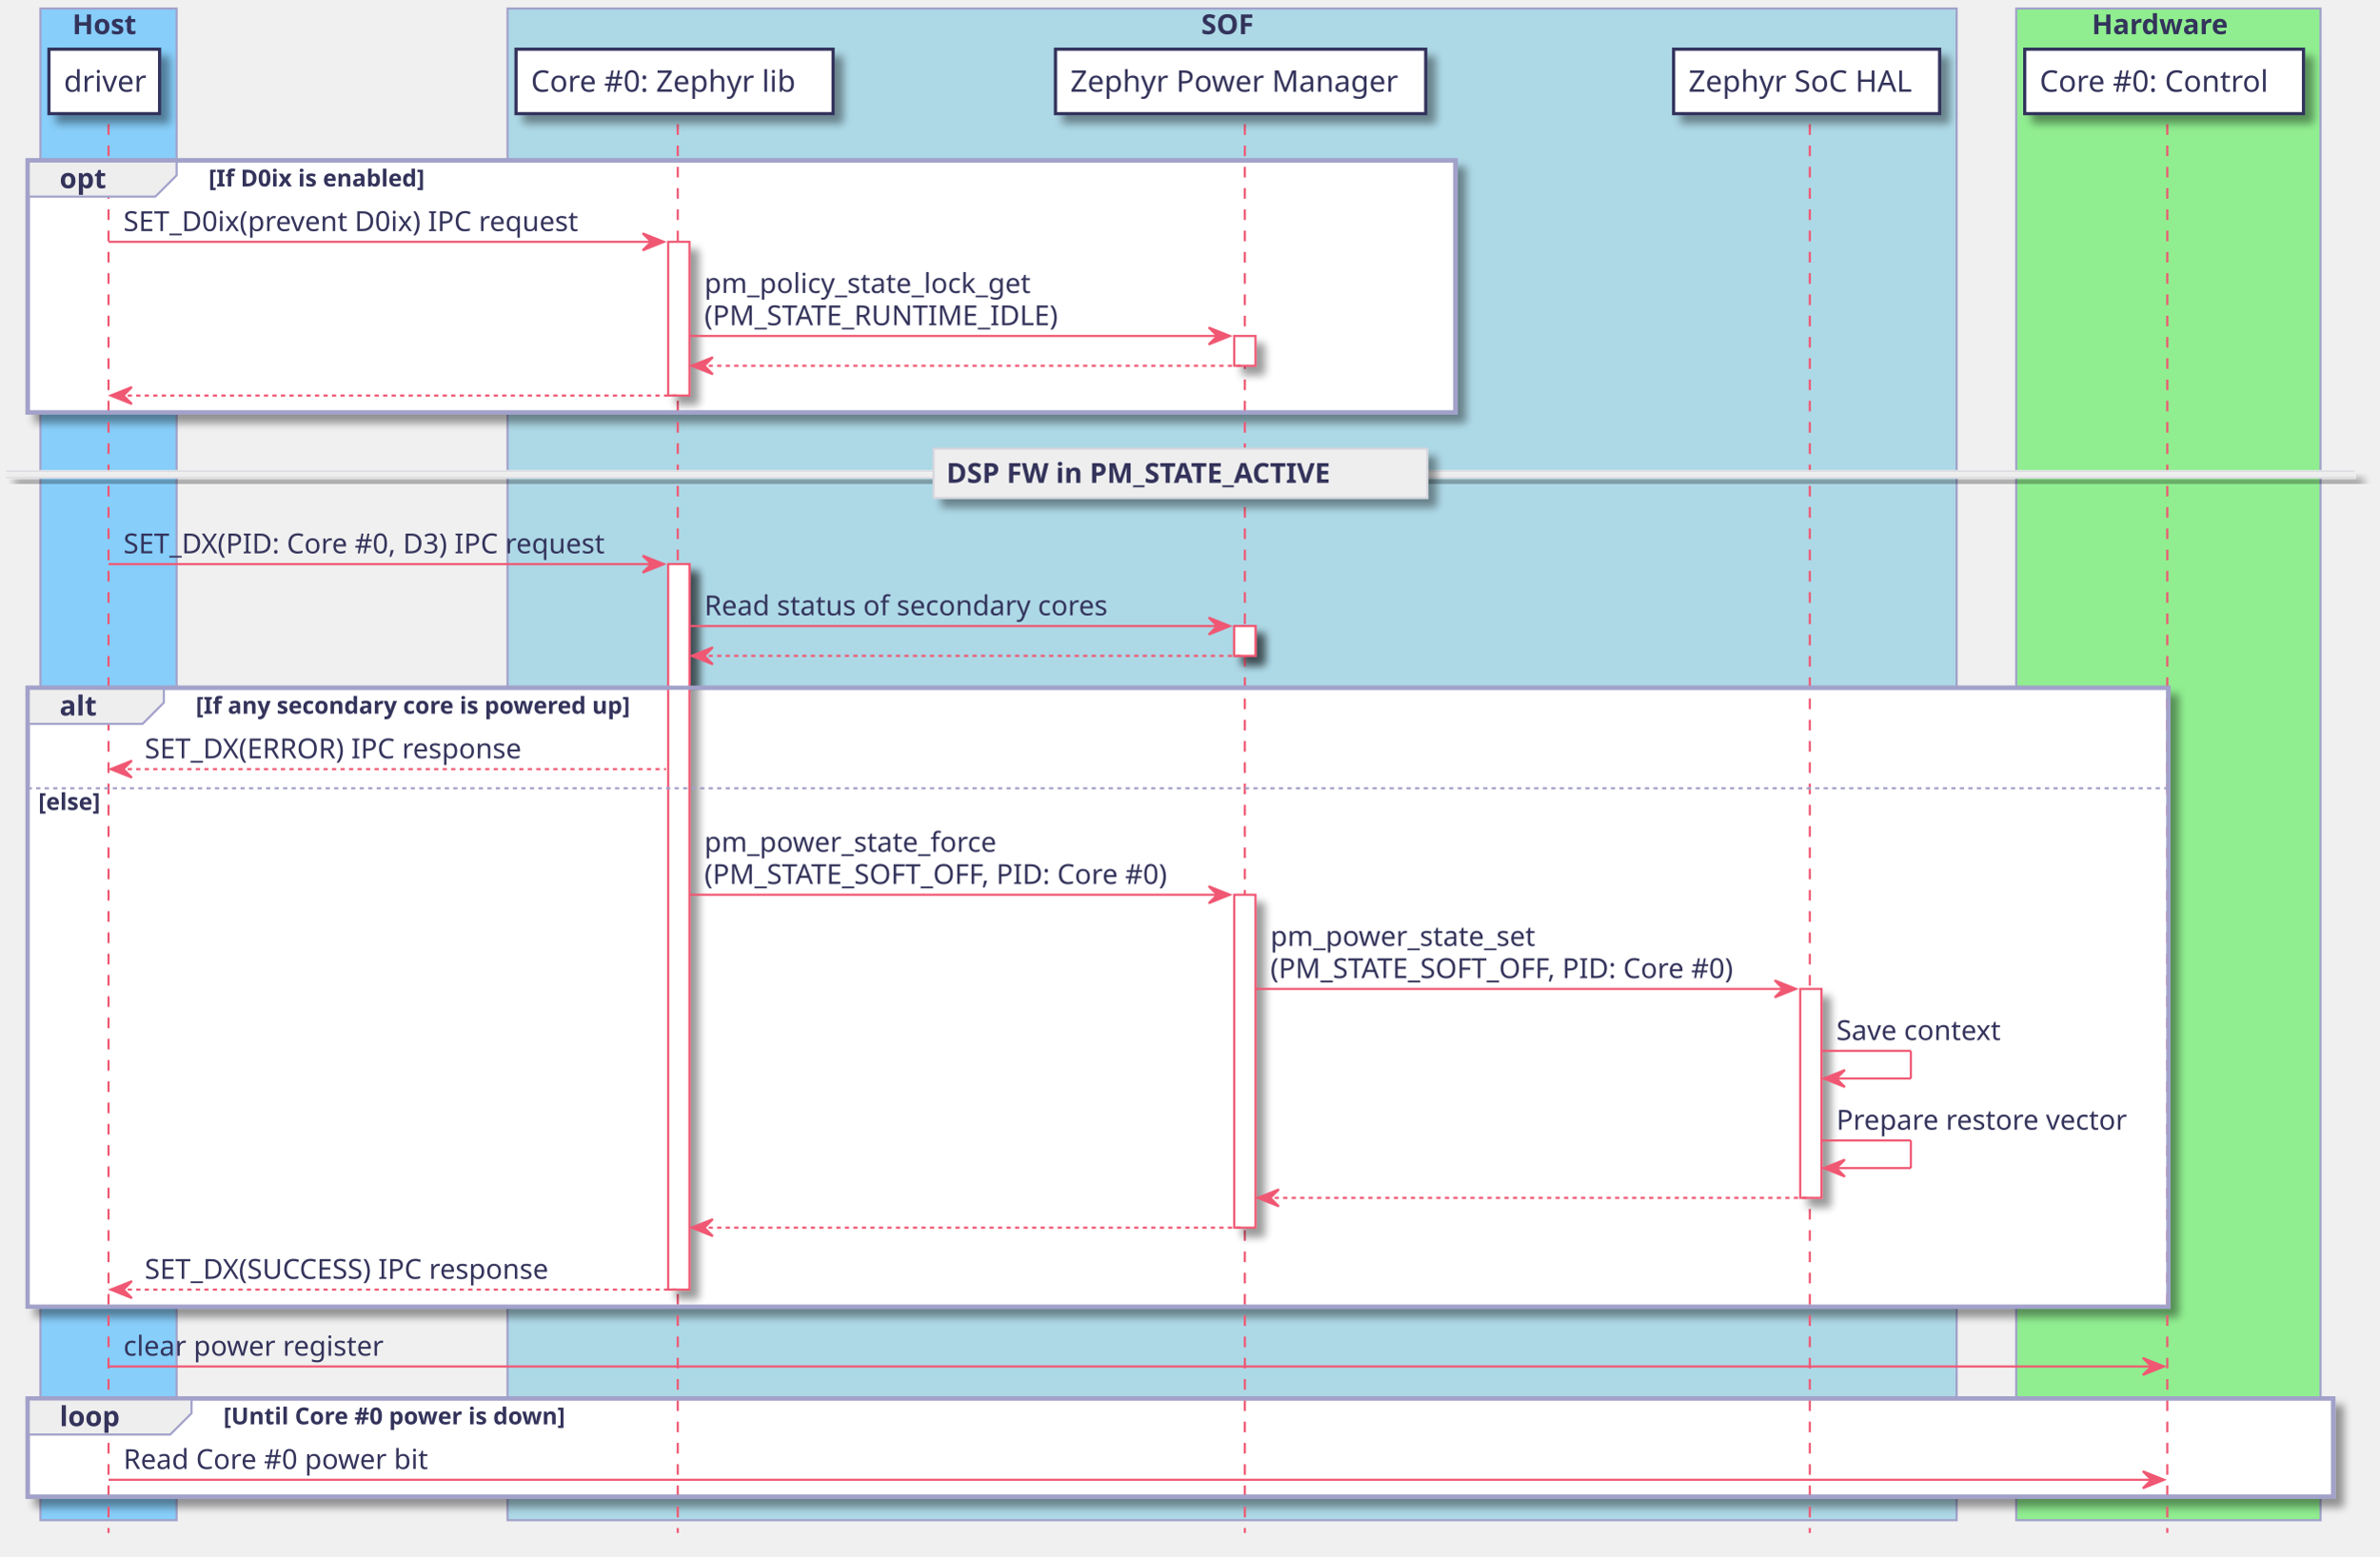
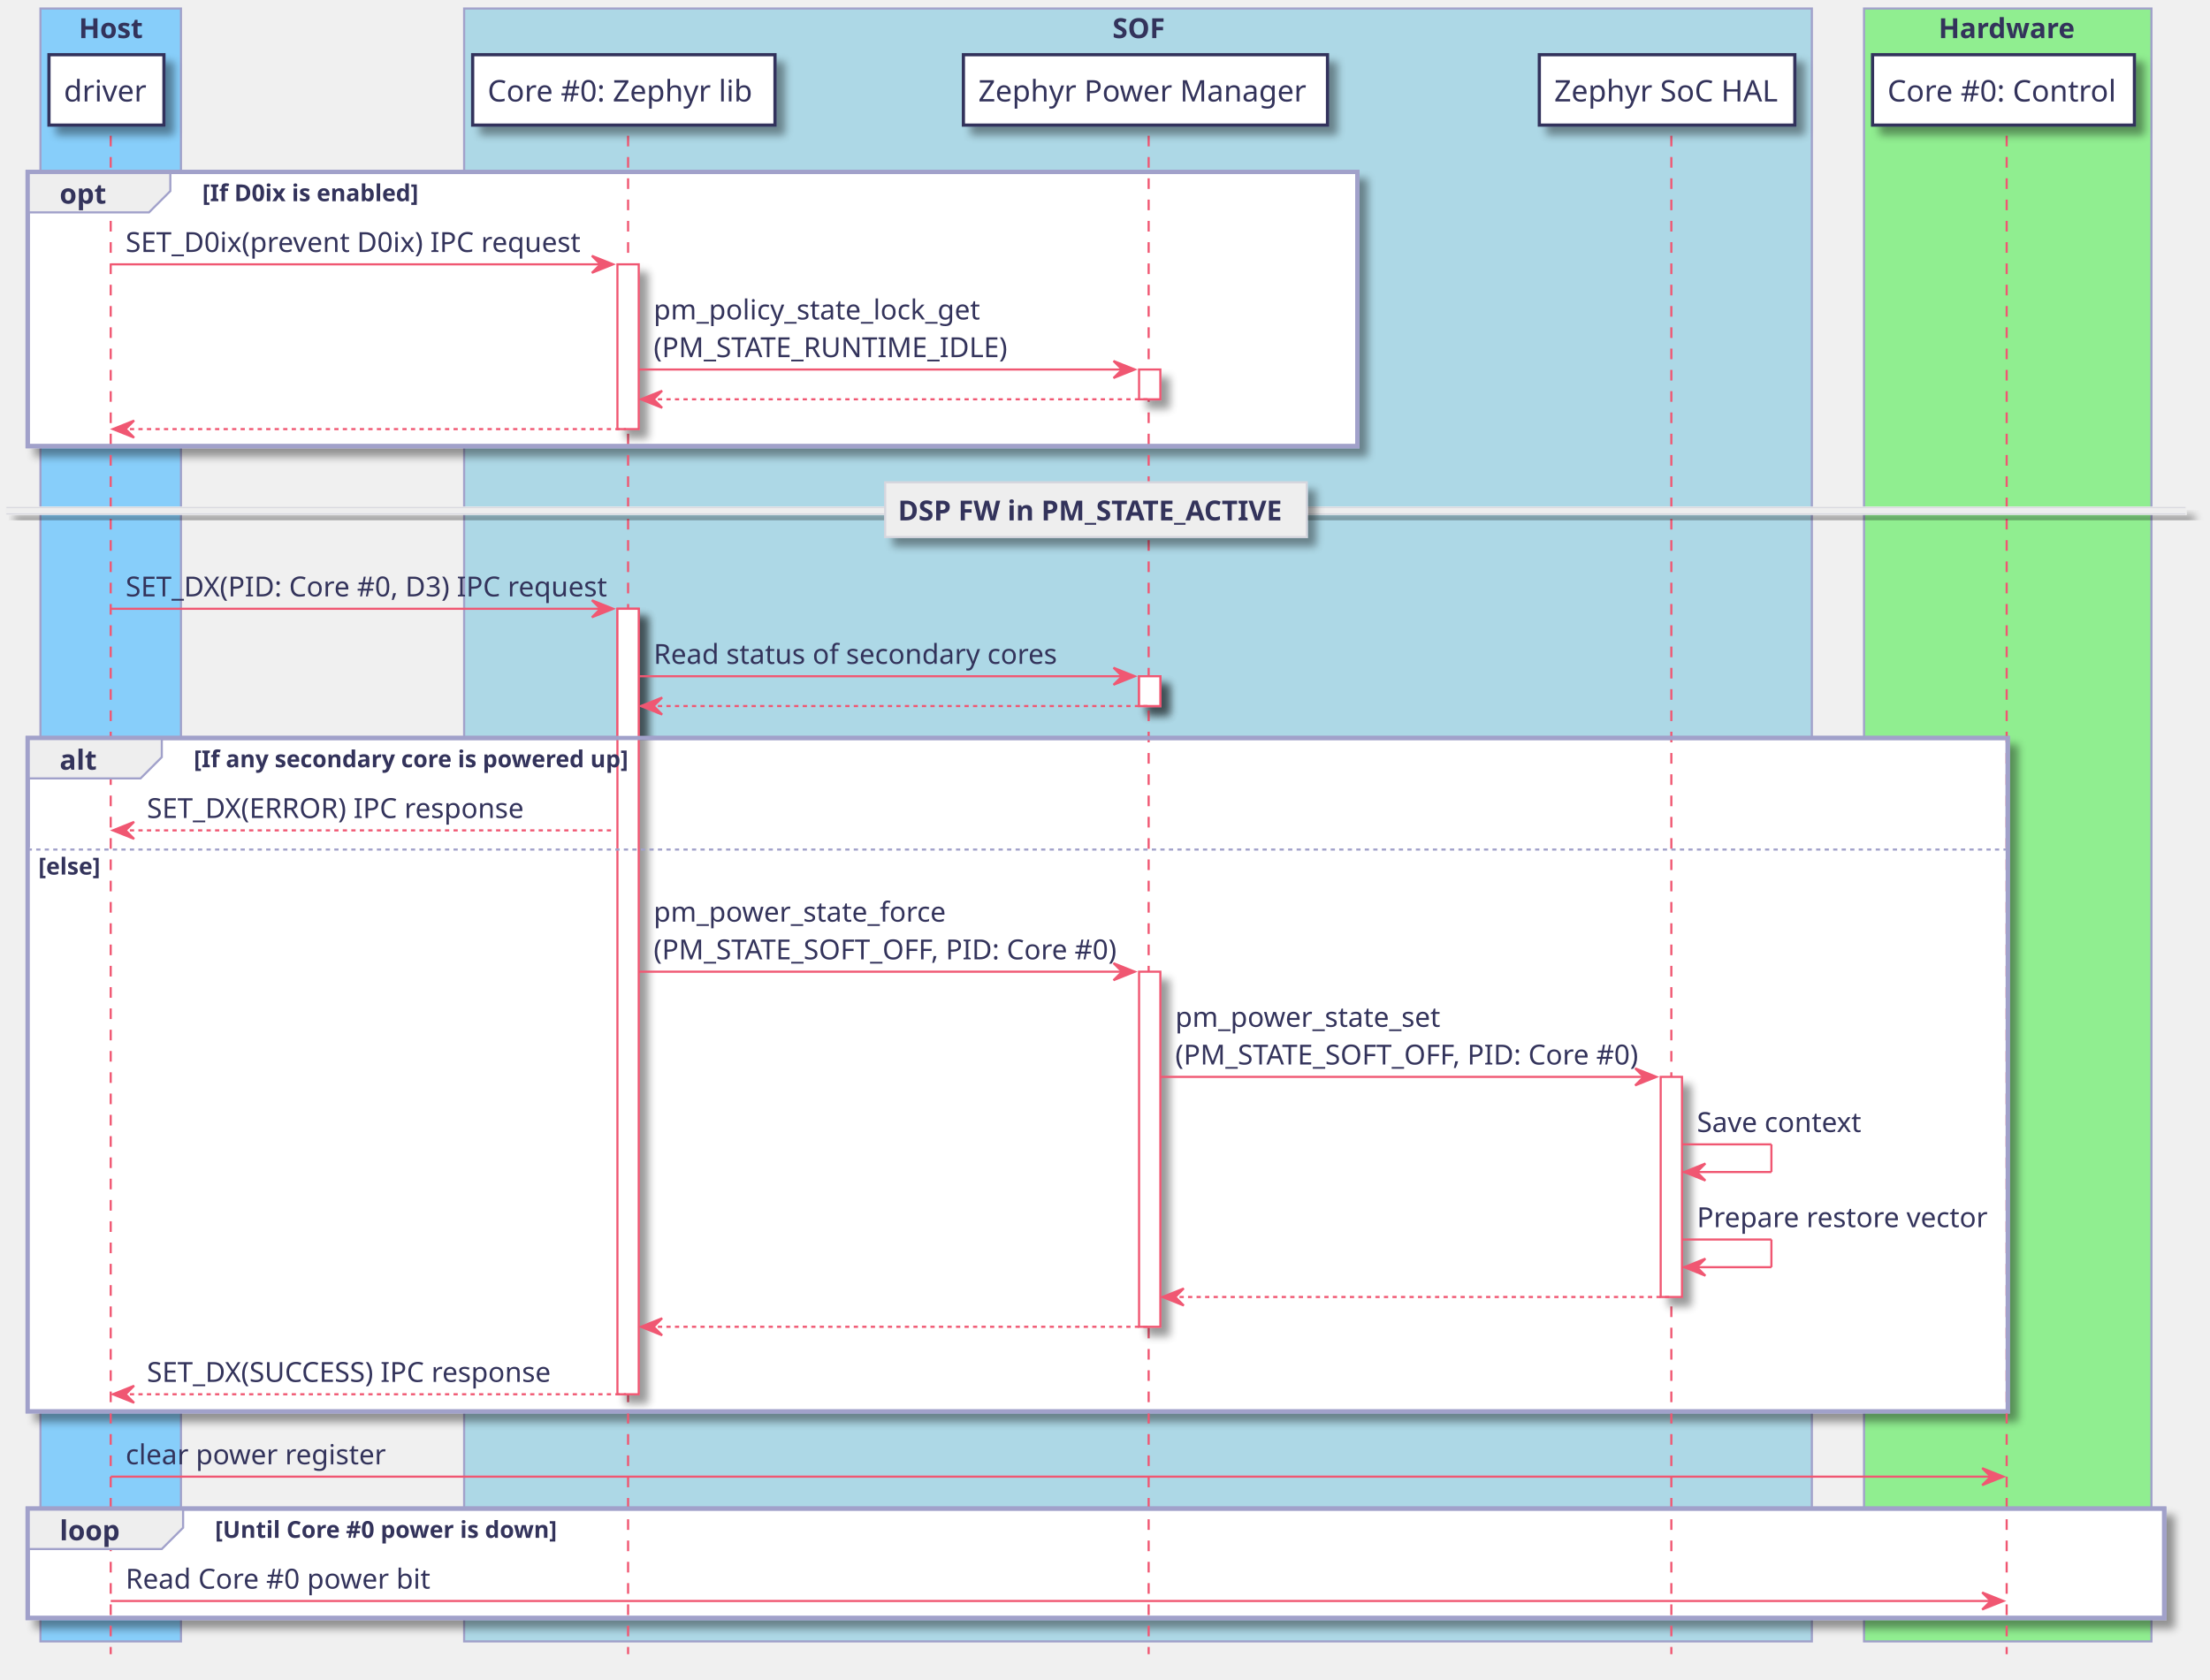
- <svg xmlns="http://www.w3.org/2000/svg" contentScriptType="application/ecmascript" contentStyleType="text/css" height="732px" preserveAspectRatio="none" style="width:1118px;height:732px;" version="1.1" viewBox="0 0 1118 732" width="1118px" zoomAndPan="magnify">
+ <svg xmlns="http://www.w3.org/2000/svg" contentScriptType="application/ecmascript" contentStyleType="text/css" height="789px" preserveAspectRatio="none" style="width:1038px;height:789px;" version="1.1" viewBox="0 0 1038 789" width="1038px" zoomAndPan="magnify">
  <defs>
    <filter height="300%" id="fa5pgr4v3s9mx" width="300%" x="-1" y="-1">
      <feGaussianBlur result="blurOut" stdDeviation="2.0" />
      <feColorMatrix in="blurOut" result="blurOut2" type="matrix" values="0 0 0 0 0 0 0 0 0 0 0 0 0 0 0 0 0 0 .4 0" />
      <feOffset dx="4.0" dy="4.0" in="blurOut2" result="blurOut3" />
      <feBlend in="SourceGraphic" in2="blurOut3" mode="normal" />
    </filter>
  </defs>
  <g>
-     <rect fill="#87CEFA" height="710.758" style="stroke: #A1A1CA; stroke-width: 1.0;" width="64" x="19" y="4" />
-     <text fill="#33335B" font-family="sans-serif" font-size="13" font-weight="bold" lengthAdjust="spacingAndGlyphs" textLength="34" x="34" y="16.067">Host</text>
-     <rect fill="#ADD8E6" height="710.758" style="stroke: #A1A1CA; stroke-width: 1.0;" width="681" x="238.5" y="4" />
-     <text fill="#33335B" font-family="sans-serif" font-size="13" font-weight="bold" lengthAdjust="spacingAndGlyphs" textLength="29" x="564.5" y="16.067">SOF</text>
-     <rect fill="#90EE90" height="710.758" style="stroke: #A1A1CA; stroke-width: 1.0;" width="143" x="947.5" y="4" />
-     <text fill="#33335B" font-family="sans-serif" font-size="13" font-weight="bold" lengthAdjust="spacingAndGlyphs" textLength="72" x="983" y="16.067">Hardware</text>
-     <rect fill="#FFFFFF" filter="url(#fa5pgr4v3s9mx)" height="72.266" style="stroke: #F05772; stroke-width: 1.0;" width="10" x="314" y="113.695" />
-     <rect fill="#FFFFFF" filter="url(#fa5pgr4v3s9mx)" height="341.133" style="stroke: #F05772; stroke-width: 1.0;" width="10" x="314" y="265.227" />
-     <rect fill="#FFFFFF" filter="url(#fa5pgr4v3s9mx)" height="14" style="stroke: #F05772; stroke-width: 1.0;" width="10" x="580" y="157.961" />
-     <rect fill="#FFFFFF" filter="url(#fa5pgr4v3s9mx)" height="14" style="stroke: #F05772; stroke-width: 1.0;" width="10" x="580" y="294.359" />
-     <rect fill="#FFFFFF" filter="url(#fa5pgr4v3s9mx)" height="156.531" style="stroke: #F05772; stroke-width: 1.0;" width="10" x="580" y="420.695" />
-     <rect fill="#FFFFFF" filter="url(#fa5pgr4v3s9mx)" height="98.266" style="stroke: #F05772; stroke-width: 1.0;" width="10" x="846" y="464.961" />
-     <rect fill="#FFFFFF" filter="url(#fa5pgr4v3s9mx)" height="118.531" style="stroke: #A1A1CA; stroke-width: 2.0;" width="671" x="13" y="75.43" />
-     <rect fill="#FFFFFF" filter="url(#fa5pgr4v3s9mx)" height="291" style="stroke: #A1A1CA; stroke-width: 2.0;" width="1006" x="13" y="323.359" />
-     <rect fill="#FFFFFF" height="244.734" style="stroke: none; stroke-width: 1.0;" width="1006" x="13" y="369.625" />
-     <rect fill="#FFFFFF" filter="url(#fa5pgr4v3s9mx)" height="46.266" style="stroke: #A1A1CA; stroke-width: 2.0;" width="1083.5" x="13" y="657.492" />
-     <line style="stroke: #F05772; stroke-width: 1.0; stroke-dasharray: 5.0,5.0;" x1="51" x2="51" y1="58.43" y2="720.758" />
-     <line style="stroke: #F05772; stroke-width: 1.0; stroke-dasharray: 5.0,5.0;" x1="318.5" x2="318.5" y1="58.43" y2="720.758" />
-     <line style="stroke: #F05772; stroke-width: 1.0; stroke-dasharray: 5.0,5.0;" x1="585" x2="585" y1="58.43" y2="720.758" />
-     <line style="stroke: #F05772; stroke-width: 1.0; stroke-dasharray: 5.0,5.0;" x1="850.5" x2="850.5" y1="58.43" y2="720.758" />
-     <line style="stroke: #F05772; stroke-width: 1.0; stroke-dasharray: 5.0,5.0;" x1="1018.5" x2="1018.5" y1="58.43" y2="720.758" />
-     <rect fill="#FFFFFF" filter="url(#fa5pgr4v3s9mx)" height="30.297" style="stroke: #33335B; stroke-width: 1.5;" width="52" x="23" y="23.133" />
-     <text fill="#33335B" font-family="sans-serif" font-size="14" lengthAdjust="spacingAndGlyphs" textLength="38" x="30" y="43.128">driver</text>
-     <rect fill="#FFFFFF" filter="url(#fa5pgr4v3s9mx)" height="30.297" style="stroke: #33335B; stroke-width: 1.5;" width="149" x="242.5" y="23.133" />
-     <text fill="#33335B" font-family="sans-serif" font-size="14" lengthAdjust="spacingAndGlyphs" textLength="135" x="249.5" y="43.128">Core #0: Zephyr lib</text>
-     <rect fill="#FFFFFF" filter="url(#fa5pgr4v3s9mx)" height="30.297" style="stroke: #33335B; stroke-width: 1.5;" width="174" x="496" y="23.133" />
-     <text fill="#33335B" font-family="sans-serif" font-size="14" lengthAdjust="spacingAndGlyphs" textLength="160" x="503" y="43.128">Zephyr Power Manager</text>
-     <rect fill="#FFFFFF" filter="url(#fa5pgr4v3s9mx)" height="30.297" style="stroke: #33335B; stroke-width: 1.5;" width="125" x="786.5" y="23.133" />
-     <text fill="#33335B" font-family="sans-serif" font-size="14" lengthAdjust="spacingAndGlyphs" textLength="111" x="793.5" y="43.128">Zephyr SoC HAL</text>
-     <rect fill="#FFFFFF" filter="url(#fa5pgr4v3s9mx)" height="30.297" style="stroke: #33335B; stroke-width: 1.5;" width="131" x="951.5" y="23.133" />
-     <text fill="#33335B" font-family="sans-serif" font-size="14" lengthAdjust="spacingAndGlyphs" textLength="117" x="958.5" y="43.128">Core #0: Control</text>
-     <rect fill="#FFFFFF" filter="url(#fa5pgr4v3s9mx)" height="72.266" style="stroke: #F05772; stroke-width: 1.0;" width="10" x="314" y="113.695" />
-     <rect fill="#FFFFFF" filter="url(#fa5pgr4v3s9mx)" height="341.133" style="stroke: #F05772; stroke-width: 1.0;" width="10" x="314" y="265.227" />
-     <rect fill="#FFFFFF" filter="url(#fa5pgr4v3s9mx)" height="14" style="stroke: #F05772; stroke-width: 1.0;" width="10" x="580" y="157.961" />
-     <rect fill="#FFFFFF" filter="url(#fa5pgr4v3s9mx)" height="14" style="stroke: #F05772; stroke-width: 1.0;" width="10" x="580" y="294.359" />
-     <rect fill="#FFFFFF" filter="url(#fa5pgr4v3s9mx)" height="156.531" style="stroke: #F05772; stroke-width: 1.0;" width="10" x="580" y="420.695" />
-     <rect fill="#FFFFFF" filter="url(#fa5pgr4v3s9mx)" height="98.266" style="stroke: #F05772; stroke-width: 1.0;" width="10" x="846" y="464.961" />
-     <path d="M13,75.43 L83,75.43 L83,82.43 L73,92.43 L13,92.43 L13,75.43 " fill="#EEEEEE" style="stroke: #A1A1CA; stroke-width: 1.0;" />
-     <rect fill="none" height="118.531" style="stroke: #A1A1CA; stroke-width: 2.0;" width="671" x="13" y="75.43" />
-     <text fill="#33335B" font-family="sans-serif" font-size="13" font-weight="bold" lengthAdjust="spacingAndGlyphs" textLength="25" x="28" y="88.497">opt</text>
-     <text fill="#33335B" font-family="sans-serif" font-size="11" font-weight="bold" lengthAdjust="spacingAndGlyphs" textLength="122" x="98" y="87.64">[If D0ix is enabled]</text>
-     <polygon fill="#F05772" points="302,109.695,312,113.695,302,117.695,306,113.695" style="stroke: #F05772; stroke-width: 1.0;" />
-     <line style="stroke: #F05772; stroke-width: 1.0;" x1="51" x2="308" y1="113.695" y2="113.695" />
-     <text fill="#33335B" font-family="sans-serif" font-size="13" lengthAdjust="spacingAndGlyphs" textLength="227" x="58" y="108.629">SET_D0ix(prevent D0ix) IPC request</text>
-     <polygon fill="#F05772" points="568,153.961,578,157.961,568,161.961,572,157.961" style="stroke: #F05772; stroke-width: 1.0;" />
-     <line style="stroke: #F05772; stroke-width: 1.0;" x1="324" x2="574" y1="157.961" y2="157.961" />
-     <text fill="#33335B" font-family="sans-serif" font-size="13" lengthAdjust="spacingAndGlyphs" textLength="164" x="331" y="137.762">pm_policy_state_lock_get</text>
-     <text fill="#33335B" font-family="sans-serif" font-size="13" lengthAdjust="spacingAndGlyphs" textLength="175" x="331" y="152.895">(PM_STATE_RUNTIME_IDLE)</text>
-     <polygon fill="#F05772" points="335,167.961,325,171.961,335,175.961,331,171.961" style="stroke: #F05772; stroke-width: 1.0;" />
-     <line style="stroke: #F05772; stroke-width: 1.0; stroke-dasharray: 2.0,2.0;" x1="329" x2="584" y1="171.961" y2="171.961" />
-     <polygon fill="#F05772" points="62,181.961,52,185.961,62,189.961,58,185.961" style="stroke: #F05772; stroke-width: 1.0;" />
-     <line style="stroke: #F05772; stroke-width: 1.0; stroke-dasharray: 2.0,2.0;" x1="56" x2="318" y1="185.961" y2="185.961" />
-     <rect fill="#EEEEEE" filter="url(#fa5pgr4v3s9mx)" height="3" style="stroke: #EEEEEE; stroke-width: 1.0;" width="1103.5" x="3" y="221.527" />
-     <line style="stroke: #D6D6DE; stroke-width: 0.5;" x1="3" x2="1106.5" y1="221.527" y2="221.527" />
-     <line style="stroke: #D6D6DE; stroke-width: 0.5;" x1="3" x2="1106.5" y1="224.527" y2="224.527" />
-     <rect fill="#EEEEEE" filter="url(#fa5pgr4v3s9mx)" height="23.133" style="stroke: #D6D6DE; stroke-width: 1.0;" width="232" x="438.75" y="210.961" />
-     <text fill="#33335B" font-family="sans-serif" font-size="13" font-weight="bold" lengthAdjust="spacingAndGlyphs" textLength="213" x="444.75" y="227.028">DSP FW in PM_STATE_ACTIVE</text>
-     <polygon fill="#F05772" points="302,261.227,312,265.227,302,269.227,306,265.227" style="stroke: #F05772; stroke-width: 1.0;" />
-     <line style="stroke: #F05772; stroke-width: 1.0;" x1="51" x2="308" y1="265.227" y2="265.227" />
-     <text fill="#33335B" font-family="sans-serif" font-size="13" lengthAdjust="spacingAndGlyphs" textLength="244" x="58" y="260.161">SET_DX(PID: Core #0, D3) IPC request</text>
-     <polygon fill="#F05772" points="568,290.359,578,294.359,568,298.359,572,294.359" style="stroke: #F05772; stroke-width: 1.0;" />
-     <line style="stroke: #F05772; stroke-width: 1.0;" x1="324" x2="574" y1="294.359" y2="294.359" />
-     <text fill="#33335B" font-family="sans-serif" font-size="13" lengthAdjust="spacingAndGlyphs" textLength="201" x="331" y="289.293">Read status of secondary cores</text>
-     <polygon fill="#F05772" points="335,304.359,325,308.359,335,312.359,331,308.359" style="stroke: #F05772; stroke-width: 1.0;" />
-     <line style="stroke: #F05772; stroke-width: 1.0; stroke-dasharray: 2.0,2.0;" x1="329" x2="584" y1="308.359" y2="308.359" />
-     <path d="M13,323.359 L77,323.359 L77,330.359 L67,340.359 L13,340.359 L13,323.359 " fill="#EEEEEE" style="stroke: #A1A1CA; stroke-width: 1.0;" />
-     <rect fill="none" height="291" style="stroke: #A1A1CA; stroke-width: 2.0;" width="1006" x="13" y="323.359" />
-     <text fill="#33335B" font-family="sans-serif" font-size="13" font-weight="bold" lengthAdjust="spacingAndGlyphs" textLength="19" x="28" y="336.426">alt</text>
-     <text fill="#33335B" font-family="sans-serif" font-size="11" font-weight="bold" lengthAdjust="spacingAndGlyphs" textLength="243" x="92" y="335.57">[If any secondary core is powered up]</text>
-     <polygon fill="#F05772" points="62,357.625,52,361.625,62,365.625,58,361.625" style="stroke: #F05772; stroke-width: 1.0;" />
-     <line style="stroke: #F05772; stroke-width: 1.0; stroke-dasharray: 2.0,2.0;" x1="56" x2="313" y1="361.625" y2="361.625" />
-     <text fill="#33335B" font-family="sans-serif" font-size="13" lengthAdjust="spacingAndGlyphs" textLength="188" x="68" y="356.559">SET_DX(ERROR) IPC response</text>
-     <line style="stroke: #A1A1CA; stroke-width: 1.0; stroke-dasharray: 2.0,2.0;" x1="13" x2="1019" y1="370.625" y2="370.625" />
-     <text fill="#33335B" font-family="sans-serif" font-size="11" font-weight="bold" lengthAdjust="spacingAndGlyphs" textLength="37" x="18" y="380.835">[else]</text>
-     <polygon fill="#F05772" points="568,416.695,578,420.695,568,424.695,572,420.695" style="stroke: #F05772; stroke-width: 1.0;" />
-     <line style="stroke: #F05772; stroke-width: 1.0;" x1="324" x2="574" y1="420.695" y2="420.695" />
-     <text fill="#33335B" font-family="sans-serif" font-size="13" lengthAdjust="spacingAndGlyphs" textLength="145" x="331" y="400.497">pm_power_state_force</text>
-     <text fill="#33335B" font-family="sans-serif" font-size="13" lengthAdjust="spacingAndGlyphs" textLength="237" x="331" y="415.629">(PM_STATE_SOFT_OFF, PID: Core #0)</text>
-     <polygon fill="#F05772" points="834,460.961,844,464.961,834,468.961,838,464.961" style="stroke: #F05772; stroke-width: 1.0;" />
-     <line style="stroke: #F05772; stroke-width: 1.0;" x1="590" x2="840" y1="464.961" y2="464.961" />
-     <text fill="#33335B" font-family="sans-serif" font-size="13" lengthAdjust="spacingAndGlyphs" textLength="133" x="597" y="444.762">pm_power_state_set</text>
-     <text fill="#33335B" font-family="sans-serif" font-size="13" lengthAdjust="spacingAndGlyphs" textLength="237" x="597" y="459.895">(PM_STATE_SOFT_OFF, PID: Core #0)</text>
-     <line style="stroke: #F05772; stroke-width: 1.0;" x1="856" x2="898" y1="494.094" y2="494.094" />
-     <line style="stroke: #F05772; stroke-width: 1.0;" x1="898" x2="898" y1="494.094" y2="507.094" />
-     <line style="stroke: #F05772; stroke-width: 1.0;" x1="857" x2="898" y1="507.094" y2="507.094" />
-     <polygon fill="#F05772" points="867,503.094,857,507.094,867,511.094,863,507.094" style="stroke: #F05772; stroke-width: 1.0;" />
-     <text fill="#33335B" font-family="sans-serif" font-size="13" lengthAdjust="spacingAndGlyphs" textLength="84" x="863" y="489.028">Save context</text>
-     <line style="stroke: #F05772; stroke-width: 1.0;" x1="856" x2="898" y1="536.227" y2="536.227" />
-     <line style="stroke: #F05772; stroke-width: 1.0;" x1="898" x2="898" y1="536.227" y2="549.227" />
-     <line style="stroke: #F05772; stroke-width: 1.0;" x1="857" x2="898" y1="549.227" y2="549.227" />
-     <polygon fill="#F05772" points="867,545.227,857,549.227,867,553.227,863,549.227" style="stroke: #F05772; stroke-width: 1.0;" />
-     <text fill="#33335B" font-family="sans-serif" font-size="13" lengthAdjust="spacingAndGlyphs" textLength="144" x="863" y="531.161">Prepare restore vector</text>
-     <polygon fill="#F05772" points="601,559.227,591,563.227,601,567.227,597,563.227" style="stroke: #F05772; stroke-width: 1.0;" />
-     <line style="stroke: #F05772; stroke-width: 1.0; stroke-dasharray: 2.0,2.0;" x1="595" x2="850" y1="563.227" y2="563.227" />
-     <polygon fill="#F05772" points="335,573.227,325,577.227,335,581.227,331,577.227" style="stroke: #F05772; stroke-width: 1.0;" />
-     <line style="stroke: #F05772; stroke-width: 1.0; stroke-dasharray: 2.0,2.0;" x1="329" x2="584" y1="577.227" y2="577.227" />
-     <polygon fill="#F05772" points="62,602.359,52,606.359,62,610.359,58,606.359" style="stroke: #F05772; stroke-width: 1.0;" />
-     <line style="stroke: #F05772; stroke-width: 1.0; stroke-dasharray: 2.0,2.0;" x1="56" x2="318" y1="606.359" y2="606.359" />
-     <text fill="#33335B" font-family="sans-serif" font-size="13" lengthAdjust="spacingAndGlyphs" textLength="209" x="68" y="601.293">SET_DX(SUCCESS) IPC response</text>
-     <polygon fill="#F05772" points="1007,638.492,1017,642.492,1007,646.492,1011,642.492" style="stroke: #F05772; stroke-width: 1.0;" />
-     <line style="stroke: #F05772; stroke-width: 1.0;" x1="51" x2="1013" y1="642.492" y2="642.492" />
-     <text fill="#33335B" font-family="sans-serif" font-size="13" lengthAdjust="spacingAndGlyphs" textLength="126" x="58" y="637.426">clear power register</text>
-     <path d="M13,657.492 L90,657.492 L90,664.492 L80,674.492 L13,674.492 L13,657.492 " fill="#EEEEEE" style="stroke: #A1A1CA; stroke-width: 1.0;" />
-     <rect fill="none" height="46.266" style="stroke: #A1A1CA; stroke-width: 2.0;" width="1083.5" x="13" y="657.492" />
-     <text fill="#33335B" font-family="sans-serif" font-size="13" font-weight="bold" lengthAdjust="spacingAndGlyphs" textLength="32" x="28" y="670.559">loop</text>
-     <text fill="#33335B" font-family="sans-serif" font-size="11" font-weight="bold" lengthAdjust="spacingAndGlyphs" textLength="193" x="105" y="669.703">[Until Core #0 power is down]</text>
-     <polygon fill="#F05772" points="1007,691.758,1017,695.758,1007,699.758,1011,695.758" style="stroke: #F05772; stroke-width: 1.0;" />
-     <line style="stroke: #F05772; stroke-width: 1.0;" x1="51" x2="1013" y1="695.758" y2="695.758" />
-     <text fill="#33335B" font-family="sans-serif" font-size="13" lengthAdjust="spacingAndGlyphs" textLength="151" x="58" y="690.692">Read Core #0 power bit</text>
+     <rect fill="#87CEFA" height="767.17" style="stroke: #A1A1CA; stroke-width: 1.0;" width="66" x="19" y="4" />
+     <text fill="#33335B" font-family="sans-serif" font-size="13" font-weight="bold" lengthAdjust="spacingAndGlyphs" textLength="30" x="37" y="17.897">Host</text>
+     <rect fill="#ADD8E6" height="767.17" style="stroke: #A1A1CA; stroke-width: 1.0;" width="633" x="218" y="4" />
+     <text fill="#33335B" font-family="sans-serif" font-size="13" font-weight="bold" lengthAdjust="spacingAndGlyphs" textLength="24" x="522.5" y="17.897">SOF</text>
+     <rect fill="#90EE90" height="767.17" style="stroke: #A1A1CA; stroke-width: 1.0;" width="135" x="875.5" y="4" />
+     <text fill="#33335B" font-family="sans-serif" font-size="13" font-weight="bold" lengthAdjust="spacingAndGlyphs" textLength="65" x="910.5" y="17.897">Hardware</text>
+     <rect fill="#FFFFFF" filter="url(#fa5pgr4v3s9mx)" height="77.412" style="stroke: #F05772; stroke-width: 1.0;" width="10" x="290" y="124.186" />
+     <rect fill="#FFFFFF" filter="url(#fa5pgr4v3s9mx)" height="369.042" style="stroke: #F05772; stroke-width: 1.0;" width="10" x="290" y="286.01" />
+     <rect fill="#FFFFFF" filter="url(#fa5pgr4v3s9mx)" height="14" style="stroke: #F05772; stroke-width: 1.0;" width="10" x="535" y="173.598" />
+     <rect fill="#FFFFFF" filter="url(#fa5pgr4v3s9mx)" height="14" style="stroke: #F05772; stroke-width: 1.0;" width="10" x="535" y="317.716" />
+     <rect fill="#FFFFFF" filter="url(#fa5pgr4v3s9mx)" height="166.824" style="stroke: #F05772; stroke-width: 1.0;" width="10" x="535" y="456.522" />
+     <rect fill="#FFFFFF" filter="url(#fa5pgr4v3s9mx)" height="103.412" style="stroke: #F05772; stroke-width: 1.0;" width="10" x="780" y="505.934" />
+     <rect fill="#FFFFFF" filter="url(#fa5pgr4v3s9mx)" height="128.824" style="stroke: #A1A1CA; stroke-width: 2.0;" width="624.5" x="13" y="80.774" />
+     <rect fill="#FFFFFF" filter="url(#fa5pgr4v3s9mx)" height="316.336" style="stroke: #A1A1CA; stroke-width: 2.0;" width="930" x="13" y="346.716" />
+     <rect fill="#FFFFFF" height="264.924" style="stroke: none; stroke-width: 1.0;" width="930" x="13" y="398.128" />
+     <rect fill="#FFFFFF" filter="url(#fa5pgr4v3s9mx)" height="51.412" style="stroke: #A1A1CA; stroke-width: 2.0;" width="1003.5" x="13" y="708.758" />
+     <line style="stroke: #F05772; stroke-width: 1.0; stroke-dasharray: 5.0,5.0;" x1="52" x2="52" y1="63.774" y2="777.17" />
+     <line style="stroke: #F05772; stroke-width: 1.0; stroke-dasharray: 5.0,5.0;" x1="295" x2="295" y1="63.774" y2="777.17" />
+     <line style="stroke: #F05772; stroke-width: 1.0; stroke-dasharray: 5.0,5.0;" x1="539.5" x2="539.5" y1="63.774" y2="777.17" />
+     <line style="stroke: #F05772; stroke-width: 1.0; stroke-dasharray: 5.0,5.0;" x1="785" x2="785" y1="63.774" y2="777.17" />
+     <line style="stroke: #F05772; stroke-width: 1.0; stroke-dasharray: 5.0,5.0;" x1="942.5" x2="942.5" y1="63.774" y2="777.17" />
+     <rect fill="#FFFFFF" filter="url(#fa5pgr4v3s9mx)" height="33.068" style="stroke: #33335B; stroke-width: 1.5;" width="54" x="23" y="25.706" />
+     <text fill="#33335B" font-family="sans-serif" font-size="14" lengthAdjust="spacingAndGlyphs" textLength="40" x="30" y="47.672">driver</text>
+     <rect fill="#FFFFFF" filter="url(#fa5pgr4v3s9mx)" height="33.068" style="stroke: #33335B; stroke-width: 1.5;" width="142" x="222" y="25.706" />
+     <text fill="#33335B" font-family="sans-serif" font-size="14" lengthAdjust="spacingAndGlyphs" textLength="128" x="229" y="47.672">Core #0: Zephyr lib</text>
+     <rect fill="#FFFFFF" filter="url(#fa5pgr4v3s9mx)" height="33.068" style="stroke: #33335B; stroke-width: 1.5;" width="171" x="452.5" y="25.706" />
+     <text fill="#33335B" font-family="sans-serif" font-size="14" lengthAdjust="spacingAndGlyphs" textLength="157" x="459.5" y="47.672">Zephyr Power Manager</text>
+     <rect fill="#FFFFFF" filter="url(#fa5pgr4v3s9mx)" height="33.068" style="stroke: #33335B; stroke-width: 1.5;" width="120" x="723" y="25.706" />
+     <text fill="#33335B" font-family="sans-serif" font-size="14" lengthAdjust="spacingAndGlyphs" textLength="106" x="730" y="47.672">Zephyr SoC HAL</text>
+     <rect fill="#FFFFFF" filter="url(#fa5pgr4v3s9mx)" height="33.068" style="stroke: #33335B; stroke-width: 1.5;" width="123" x="879.5" y="25.706" />
+     <text fill="#33335B" font-family="sans-serif" font-size="14" lengthAdjust="spacingAndGlyphs" textLength="109" x="886.5" y="47.672">Core #0: Control</text>
+     <rect fill="#FFFFFF" filter="url(#fa5pgr4v3s9mx)" height="77.412" style="stroke: #F05772; stroke-width: 1.0;" width="10" x="290" y="124.186" />
+     <rect fill="#FFFFFF" filter="url(#fa5pgr4v3s9mx)" height="369.042" style="stroke: #F05772; stroke-width: 1.0;" width="10" x="290" y="286.01" />
+     <rect fill="#FFFFFF" filter="url(#fa5pgr4v3s9mx)" height="14" style="stroke: #F05772; stroke-width: 1.0;" width="10" x="535" y="173.598" />
+     <rect fill="#FFFFFF" filter="url(#fa5pgr4v3s9mx)" height="14" style="stroke: #F05772; stroke-width: 1.0;" width="10" x="535" y="317.716" />
+     <rect fill="#FFFFFF" filter="url(#fa5pgr4v3s9mx)" height="166.824" style="stroke: #F05772; stroke-width: 1.0;" width="10" x="535" y="456.522" />
+     <rect fill="#FFFFFF" filter="url(#fa5pgr4v3s9mx)" height="103.412" style="stroke: #F05772; stroke-width: 1.0;" width="10" x="780" y="505.934" />
+     <path d="M13,80.774 L80,80.774 L80,89.774 L70,99.774 L13,99.774 L13,80.774 " fill="#EEEEEE" style="stroke: #A1A1CA; stroke-width: 1.0;" />
+     <rect fill="none" height="128.824" style="stroke: #A1A1CA; stroke-width: 2.0;" width="624.5" x="13" y="80.774" />
+     <text fill="#33335B" font-family="sans-serif" font-size="13" font-weight="bold" lengthAdjust="spacingAndGlyphs" textLength="22" x="28" y="95.671">opt</text>
+     <text fill="#33335B" font-family="sans-serif" font-size="11" font-weight="bold" lengthAdjust="spacingAndGlyphs" textLength="101" x="95" y="94.533">[If D0ix is enabled]</text>
+     <polygon fill="#F05772" points="278,120.186,288,124.186,278,128.186,282,124.186" style="stroke: #F05772; stroke-width: 1.0;" />
+     <line style="stroke: #F05772; stroke-width: 1.0;" x1="52" x2="284" y1="124.186" y2="124.186" />
+     <text fill="#33335B" font-family="sans-serif" font-size="13" lengthAdjust="spacingAndGlyphs" textLength="209" x="59" y="118.377">SET_D0ix(prevent D0ix) IPC request</text>
+     <polygon fill="#F05772" points="523,169.598,533,173.598,523,177.598,527,173.598" style="stroke: #F05772; stroke-width: 1.0;" />
+     <line style="stroke: #F05772; stroke-width: 1.0;" x1="300" x2="529" y1="173.598" y2="173.598" />
+     <text fill="#33335B" font-family="sans-serif" font-size="13" lengthAdjust="spacingAndGlyphs" textLength="153" x="307" y="150.083">pm_policy_state_lock_get</text>
+     <text fill="#33335B" font-family="sans-serif" font-size="13" lengthAdjust="spacingAndGlyphs" textLength="167" x="307" y="167.789">(PM_STATE_RUNTIME_IDLE)</text>
+     <polygon fill="#F05772" points="311,183.598,301,187.598,311,191.598,307,187.598" style="stroke: #F05772; stroke-width: 1.0;" />
+     <line style="stroke: #F05772; stroke-width: 1.0; stroke-dasharray: 2.0,2.0;" x1="305" x2="539" y1="187.598" y2="187.598" />
+     <polygon fill="#F05772" points="63,197.598,53,201.598,63,205.598,59,201.598" style="stroke: #F05772; stroke-width: 1.0;" />
+     <line style="stroke: #F05772; stroke-width: 1.0; stroke-dasharray: 2.0,2.0;" x1="57" x2="294" y1="201.598" y2="201.598" />
+     <rect fill="#EEEEEE" filter="url(#fa5pgr4v3s9mx)" height="3" style="stroke: #EEEEEE; stroke-width: 1.0;" width="1023.5" x="3" y="238.451" />
+     <line style="stroke: #D6D6DE; stroke-width: 0.5;" x1="3" x2="1026.5" y1="238.451" y2="238.451" />
+     <line style="stroke: #D6D6DE; stroke-width: 0.5;" x1="3" x2="1026.5" y1="241.451" y2="241.451" />
+     <rect fill="#EEEEEE" filter="url(#fa5pgr4v3s9mx)" height="25.706" style="stroke: #D6D6DE; stroke-width: 1.0;" width="198" x="415.75" y="226.598" />
+     <text fill="#33335B" font-family="sans-serif" font-size="13" font-weight="bold" lengthAdjust="spacingAndGlyphs" textLength="181" x="421.75" y="244.495">DSP FW in PM_STATE_ACTIVE</text>
+     <polygon fill="#F05772" points="278,282.01,288,286.01,278,290.01,282,286.01" style="stroke: #F05772; stroke-width: 1.0;" />
+     <line style="stroke: #F05772; stroke-width: 1.0;" x1="52" x2="284" y1="286.01" y2="286.01" />
+     <text fill="#33335B" font-family="sans-serif" font-size="13" lengthAdjust="spacingAndGlyphs" textLength="219" x="59" y="280.201">SET_DX(PID: Core #0, D3) IPC request</text>
+     <polygon fill="#F05772" points="523,313.716,533,317.716,523,321.716,527,317.716" style="stroke: #F05772; stroke-width: 1.0;" />
+     <line style="stroke: #F05772; stroke-width: 1.0;" x1="300" x2="529" y1="317.716" y2="317.716" />
+     <text fill="#33335B" font-family="sans-serif" font-size="13" lengthAdjust="spacingAndGlyphs" textLength="185" x="307" y="311.907">Read status of secondary cores</text>
+     <polygon fill="#F05772" points="311,327.716,301,331.716,311,335.716,307,331.716" style="stroke: #F05772; stroke-width: 1.0;" />
+     <line style="stroke: #F05772; stroke-width: 1.0; stroke-dasharray: 2.0,2.0;" x1="305" x2="539" y1="331.716" y2="331.716" />
+     <path d="M13,346.716 L76,346.716 L76,355.716 L66,365.716 L13,365.716 L13,346.716 " fill="#EEEEEE" style="stroke: #A1A1CA; stroke-width: 1.0;" />
+     <rect fill="none" height="316.336" style="stroke: #A1A1CA; stroke-width: 2.0;" width="930" x="13" y="346.716" />
+     <text fill="#33335B" font-family="sans-serif" font-size="13" font-weight="bold" lengthAdjust="spacingAndGlyphs" textLength="18" x="28" y="361.613">alt</text>
+     <text fill="#33335B" font-family="sans-serif" font-size="11" font-weight="bold" lengthAdjust="spacingAndGlyphs" textLength="207" x="91" y="360.475">[If any secondary core is powered up]</text>
+     <polygon fill="#F05772" points="63,386.128,53,390.128,63,394.128,59,390.128" style="stroke: #F05772; stroke-width: 1.0;" />
+     <line style="stroke: #F05772; stroke-width: 1.0; stroke-dasharray: 2.0,2.0;" x1="57" x2="289" y1="390.128" y2="390.128" />
+     <text fill="#33335B" font-family="sans-serif" font-size="13" lengthAdjust="spacingAndGlyphs" textLength="174" x="69" y="384.319">SET_DX(ERROR) IPC response</text>
+     <line style="stroke: #A1A1CA; stroke-width: 1.0; stroke-dasharray: 2.0,2.0;" x1="13" x2="943" y1="399.128" y2="399.128" />
+     <text fill="#33335B" font-family="sans-serif" font-size="11" font-weight="bold" lengthAdjust="spacingAndGlyphs" textLength="30" x="18" y="410.887">[else]</text>
+     <polygon fill="#F05772" points="523,452.522,533,456.522,523,460.522,527,456.522" style="stroke: #F05772; stroke-width: 1.0;" />
+     <line style="stroke: #F05772; stroke-width: 1.0;" x1="300" x2="529" y1="456.522" y2="456.522" />
+     <text fill="#33335B" font-family="sans-serif" font-size="13" lengthAdjust="spacingAndGlyphs" textLength="136" x="307" y="433.007">pm_power_state_force</text>
+     <text fill="#33335B" font-family="sans-serif" font-size="13" lengthAdjust="spacingAndGlyphs" textLength="216" x="307" y="450.713">(PM_STATE_SOFT_OFF, PID: Core #0)</text>
+     <polygon fill="#F05772" points="768,501.934,778,505.934,768,509.934,772,505.934" style="stroke: #F05772; stroke-width: 1.0;" />
+     <line style="stroke: #F05772; stroke-width: 1.0;" x1="545" x2="774" y1="505.934" y2="505.934" />
+     <text fill="#33335B" font-family="sans-serif" font-size="13" lengthAdjust="spacingAndGlyphs" textLength="124" x="552" y="482.419">pm_power_state_set</text>
+     <text fill="#33335B" font-family="sans-serif" font-size="13" lengthAdjust="spacingAndGlyphs" textLength="216" x="552" y="500.125">(PM_STATE_SOFT_OFF, PID: Core #0)</text>
+     <line style="stroke: #F05772; stroke-width: 1.0;" x1="790" x2="832" y1="537.64" y2="537.64" />
+     <line style="stroke: #F05772; stroke-width: 1.0;" x1="832" x2="832" y1="537.64" y2="550.64" />
+     <line style="stroke: #F05772; stroke-width: 1.0;" x1="791" x2="832" y1="550.64" y2="550.64" />
+     <polygon fill="#F05772" points="801,546.64,791,550.64,801,554.64,797,550.64" style="stroke: #F05772; stroke-width: 1.0;" />
+     <text fill="#33335B" font-family="sans-serif" font-size="13" lengthAdjust="spacingAndGlyphs" textLength="77" x="797" y="531.831">Save context</text>
+     <line style="stroke: #F05772; stroke-width: 1.0;" x1="790" x2="832" y1="582.346" y2="582.346" />
+     <line style="stroke: #F05772; stroke-width: 1.0;" x1="832" x2="832" y1="582.346" y2="595.346" />
+     <line style="stroke: #F05772; stroke-width: 1.0;" x1="791" x2="832" y1="595.346" y2="595.346" />
+     <polygon fill="#F05772" points="801,591.346,791,595.346,801,599.346,797,595.346" style="stroke: #F05772; stroke-width: 1.0;" />
+     <text fill="#33335B" font-family="sans-serif" font-size="13" lengthAdjust="spacingAndGlyphs" textLength="134" x="797" y="576.537">Prepare restore vector</text>
+     <polygon fill="#F05772" points="556,605.346,546,609.346,556,613.346,552,609.346" style="stroke: #F05772; stroke-width: 1.0;" />
+     <line style="stroke: #F05772; stroke-width: 1.0; stroke-dasharray: 2.0,2.0;" x1="550" x2="784" y1="609.346" y2="609.346" />
+     <polygon fill="#F05772" points="311,619.346,301,623.346,311,627.346,307,623.346" style="stroke: #F05772; stroke-width: 1.0;" />
+     <line style="stroke: #F05772; stroke-width: 1.0; stroke-dasharray: 2.0,2.0;" x1="305" x2="539" y1="623.346" y2="623.346" />
+     <polygon fill="#F05772" points="63,651.052,53,655.052,63,659.052,59,655.052" style="stroke: #F05772; stroke-width: 1.0;" />
+     <line style="stroke: #F05772; stroke-width: 1.0; stroke-dasharray: 2.0,2.0;" x1="57" x2="294" y1="655.052" y2="655.052" />
+     <text fill="#33335B" font-family="sans-serif" font-size="13" lengthAdjust="spacingAndGlyphs" textLength="187" x="69" y="649.243">SET_DX(SUCCESS) IPC response</text>
+     <polygon fill="#F05772" points="931,689.758,941,693.758,931,697.758,935,693.758" style="stroke: #F05772; stroke-width: 1.0;" />
+     <line style="stroke: #F05772; stroke-width: 1.0;" x1="52" x2="937" y1="693.758" y2="693.758" />
+     <text fill="#33335B" font-family="sans-serif" font-size="13" lengthAdjust="spacingAndGlyphs" textLength="118" x="59" y="687.949">clear power register</text>
+     <path d="M13,708.758 L86,708.758 L86,717.758 L76,727.758 L13,727.758 L13,708.758 " fill="#EEEEEE" style="stroke: #A1A1CA; stroke-width: 1.0;" />
+     <rect fill="none" height="51.412" style="stroke: #A1A1CA; stroke-width: 2.0;" width="1003.5" x="13" y="708.758" />
+     <text fill="#33335B" font-family="sans-serif" font-size="13" font-weight="bold" lengthAdjust="spacingAndGlyphs" textLength="28" x="28" y="723.655">loop</text>
+     <text fill="#33335B" font-family="sans-serif" font-size="11" font-weight="bold" lengthAdjust="spacingAndGlyphs" textLength="161" x="101" y="722.517">[Until Core #0 power is down]</text>
+     <polygon fill="#F05772" points="931,748.17,941,752.17,931,756.17,935,752.17" style="stroke: #F05772; stroke-width: 1.0;" />
+     <line style="stroke: #F05772; stroke-width: 1.0;" x1="52" x2="937" y1="752.17" y2="752.17" />
+     <text fill="#33335B" font-family="sans-serif" font-size="13" lengthAdjust="spacingAndGlyphs" textLength="139" x="59" y="746.361">Read Core #0 power bit</text>
  </g>
</svg>
